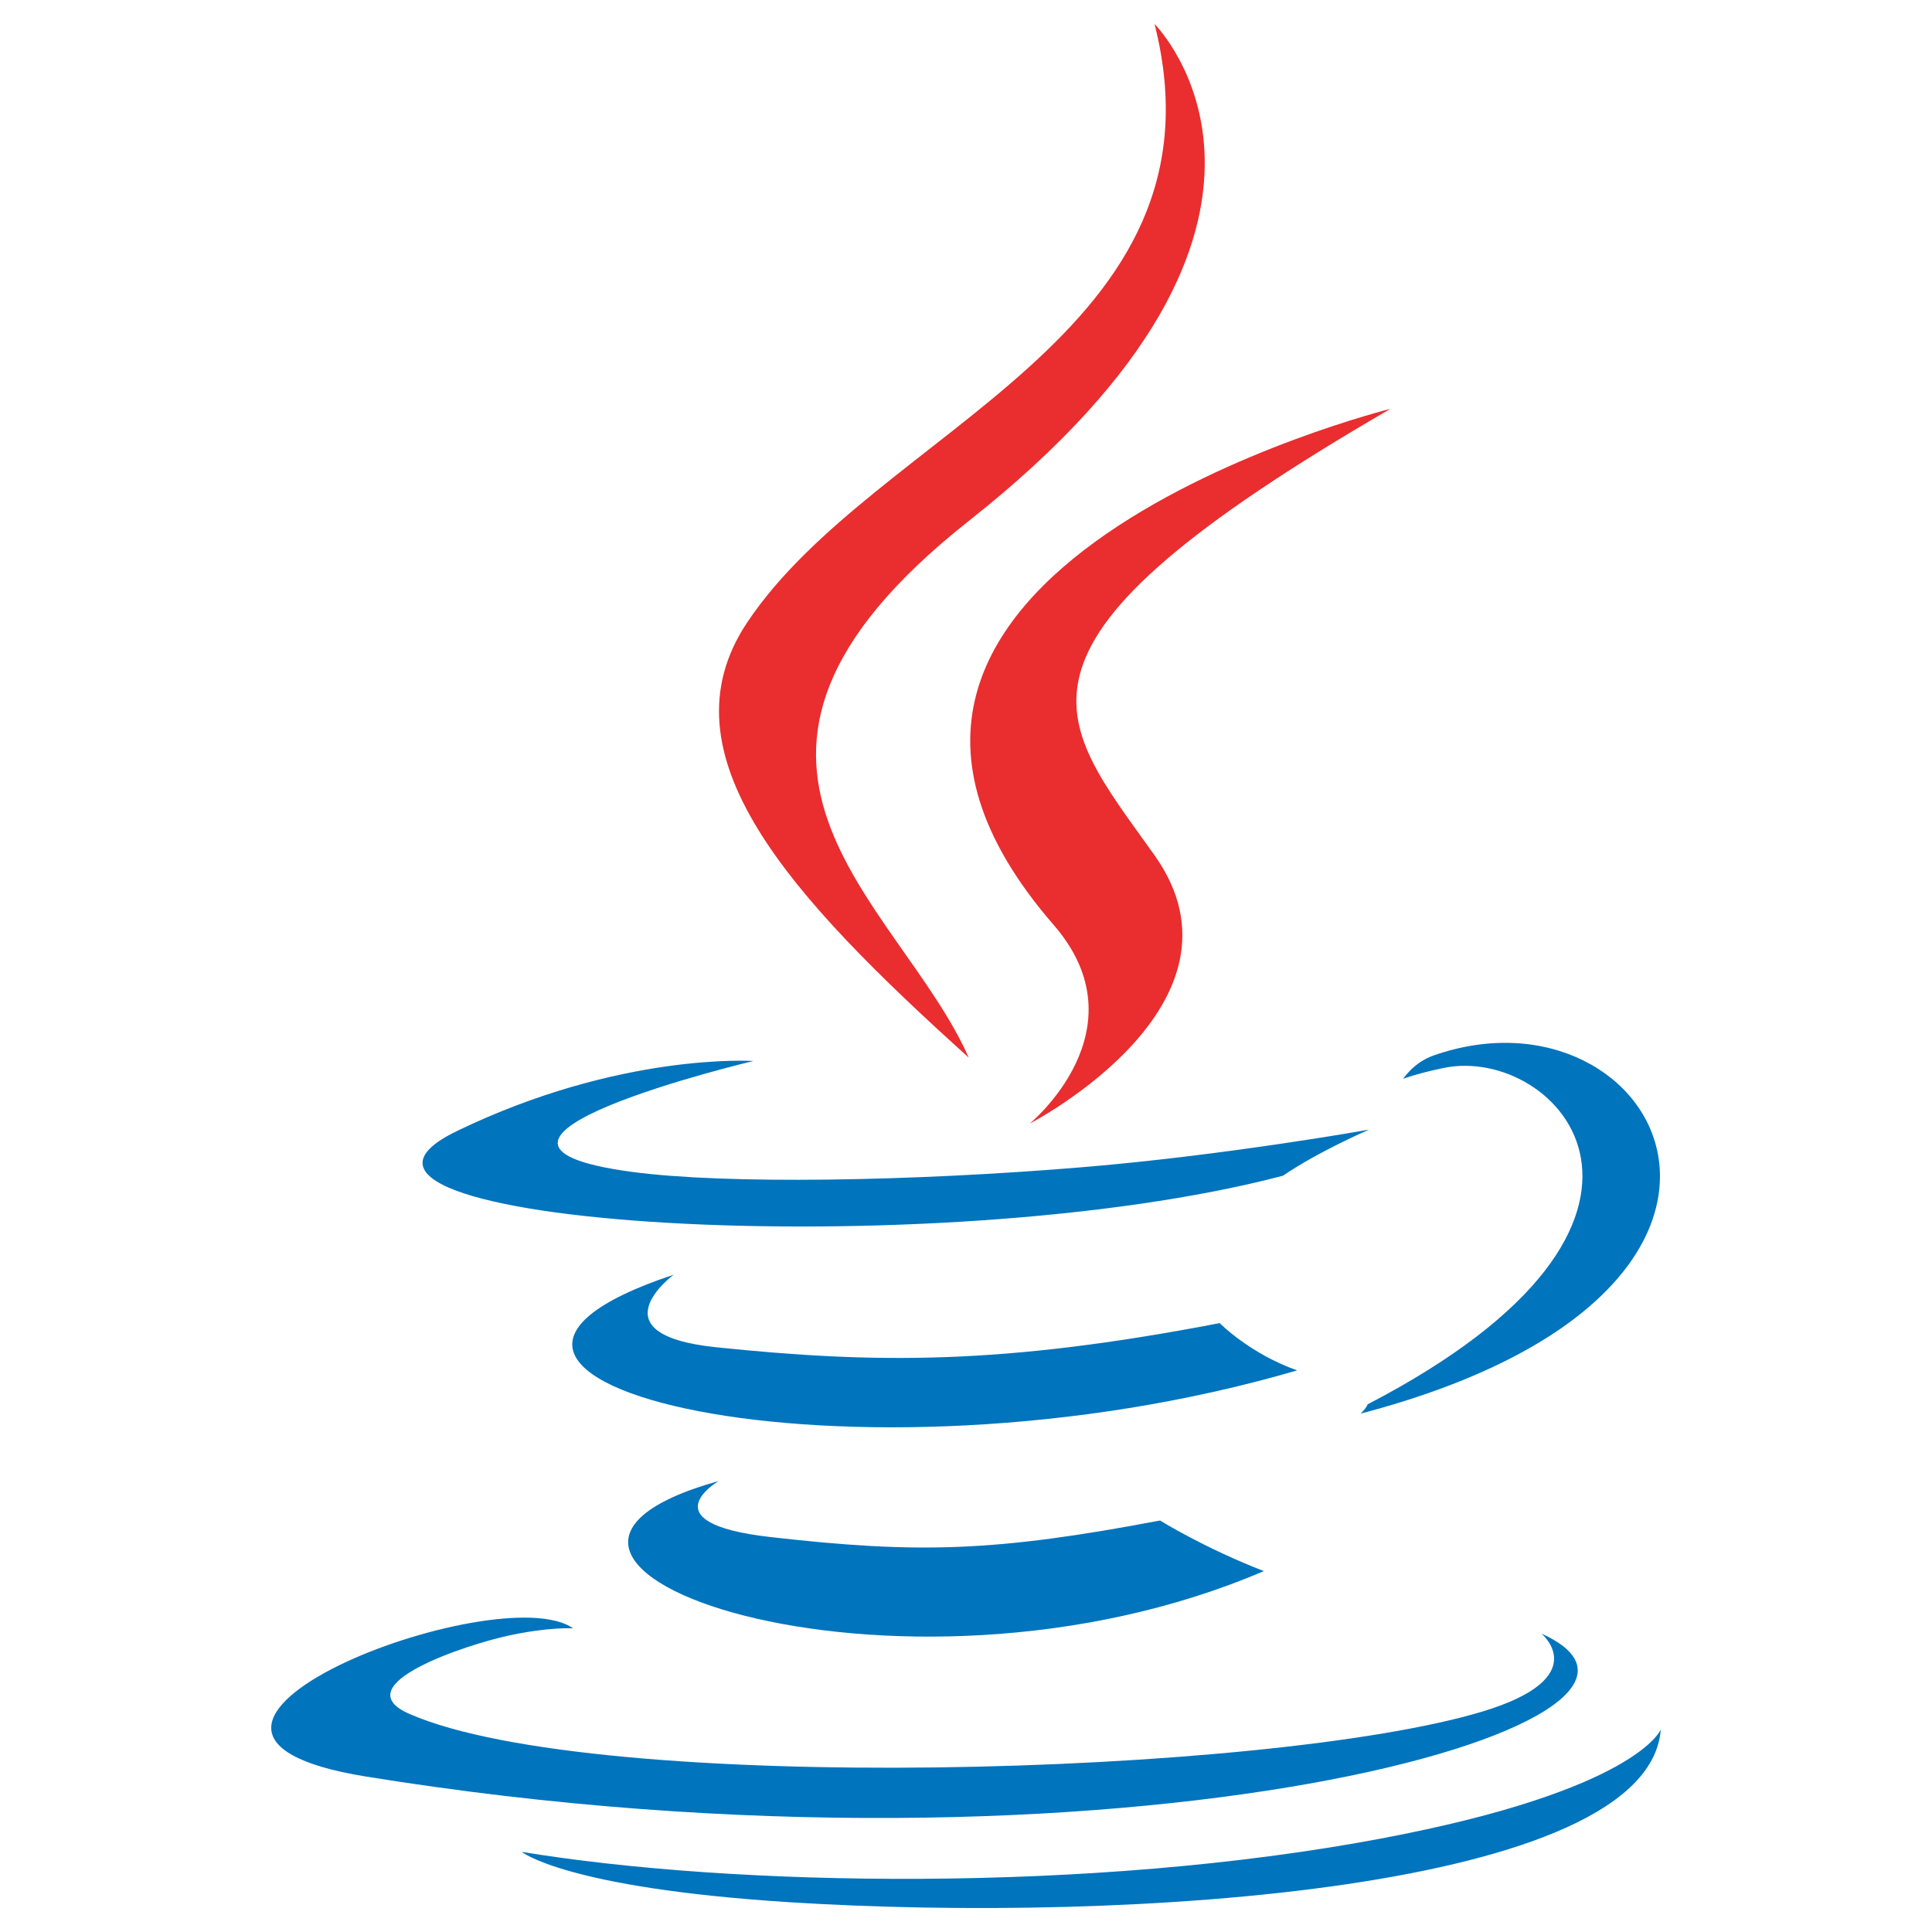
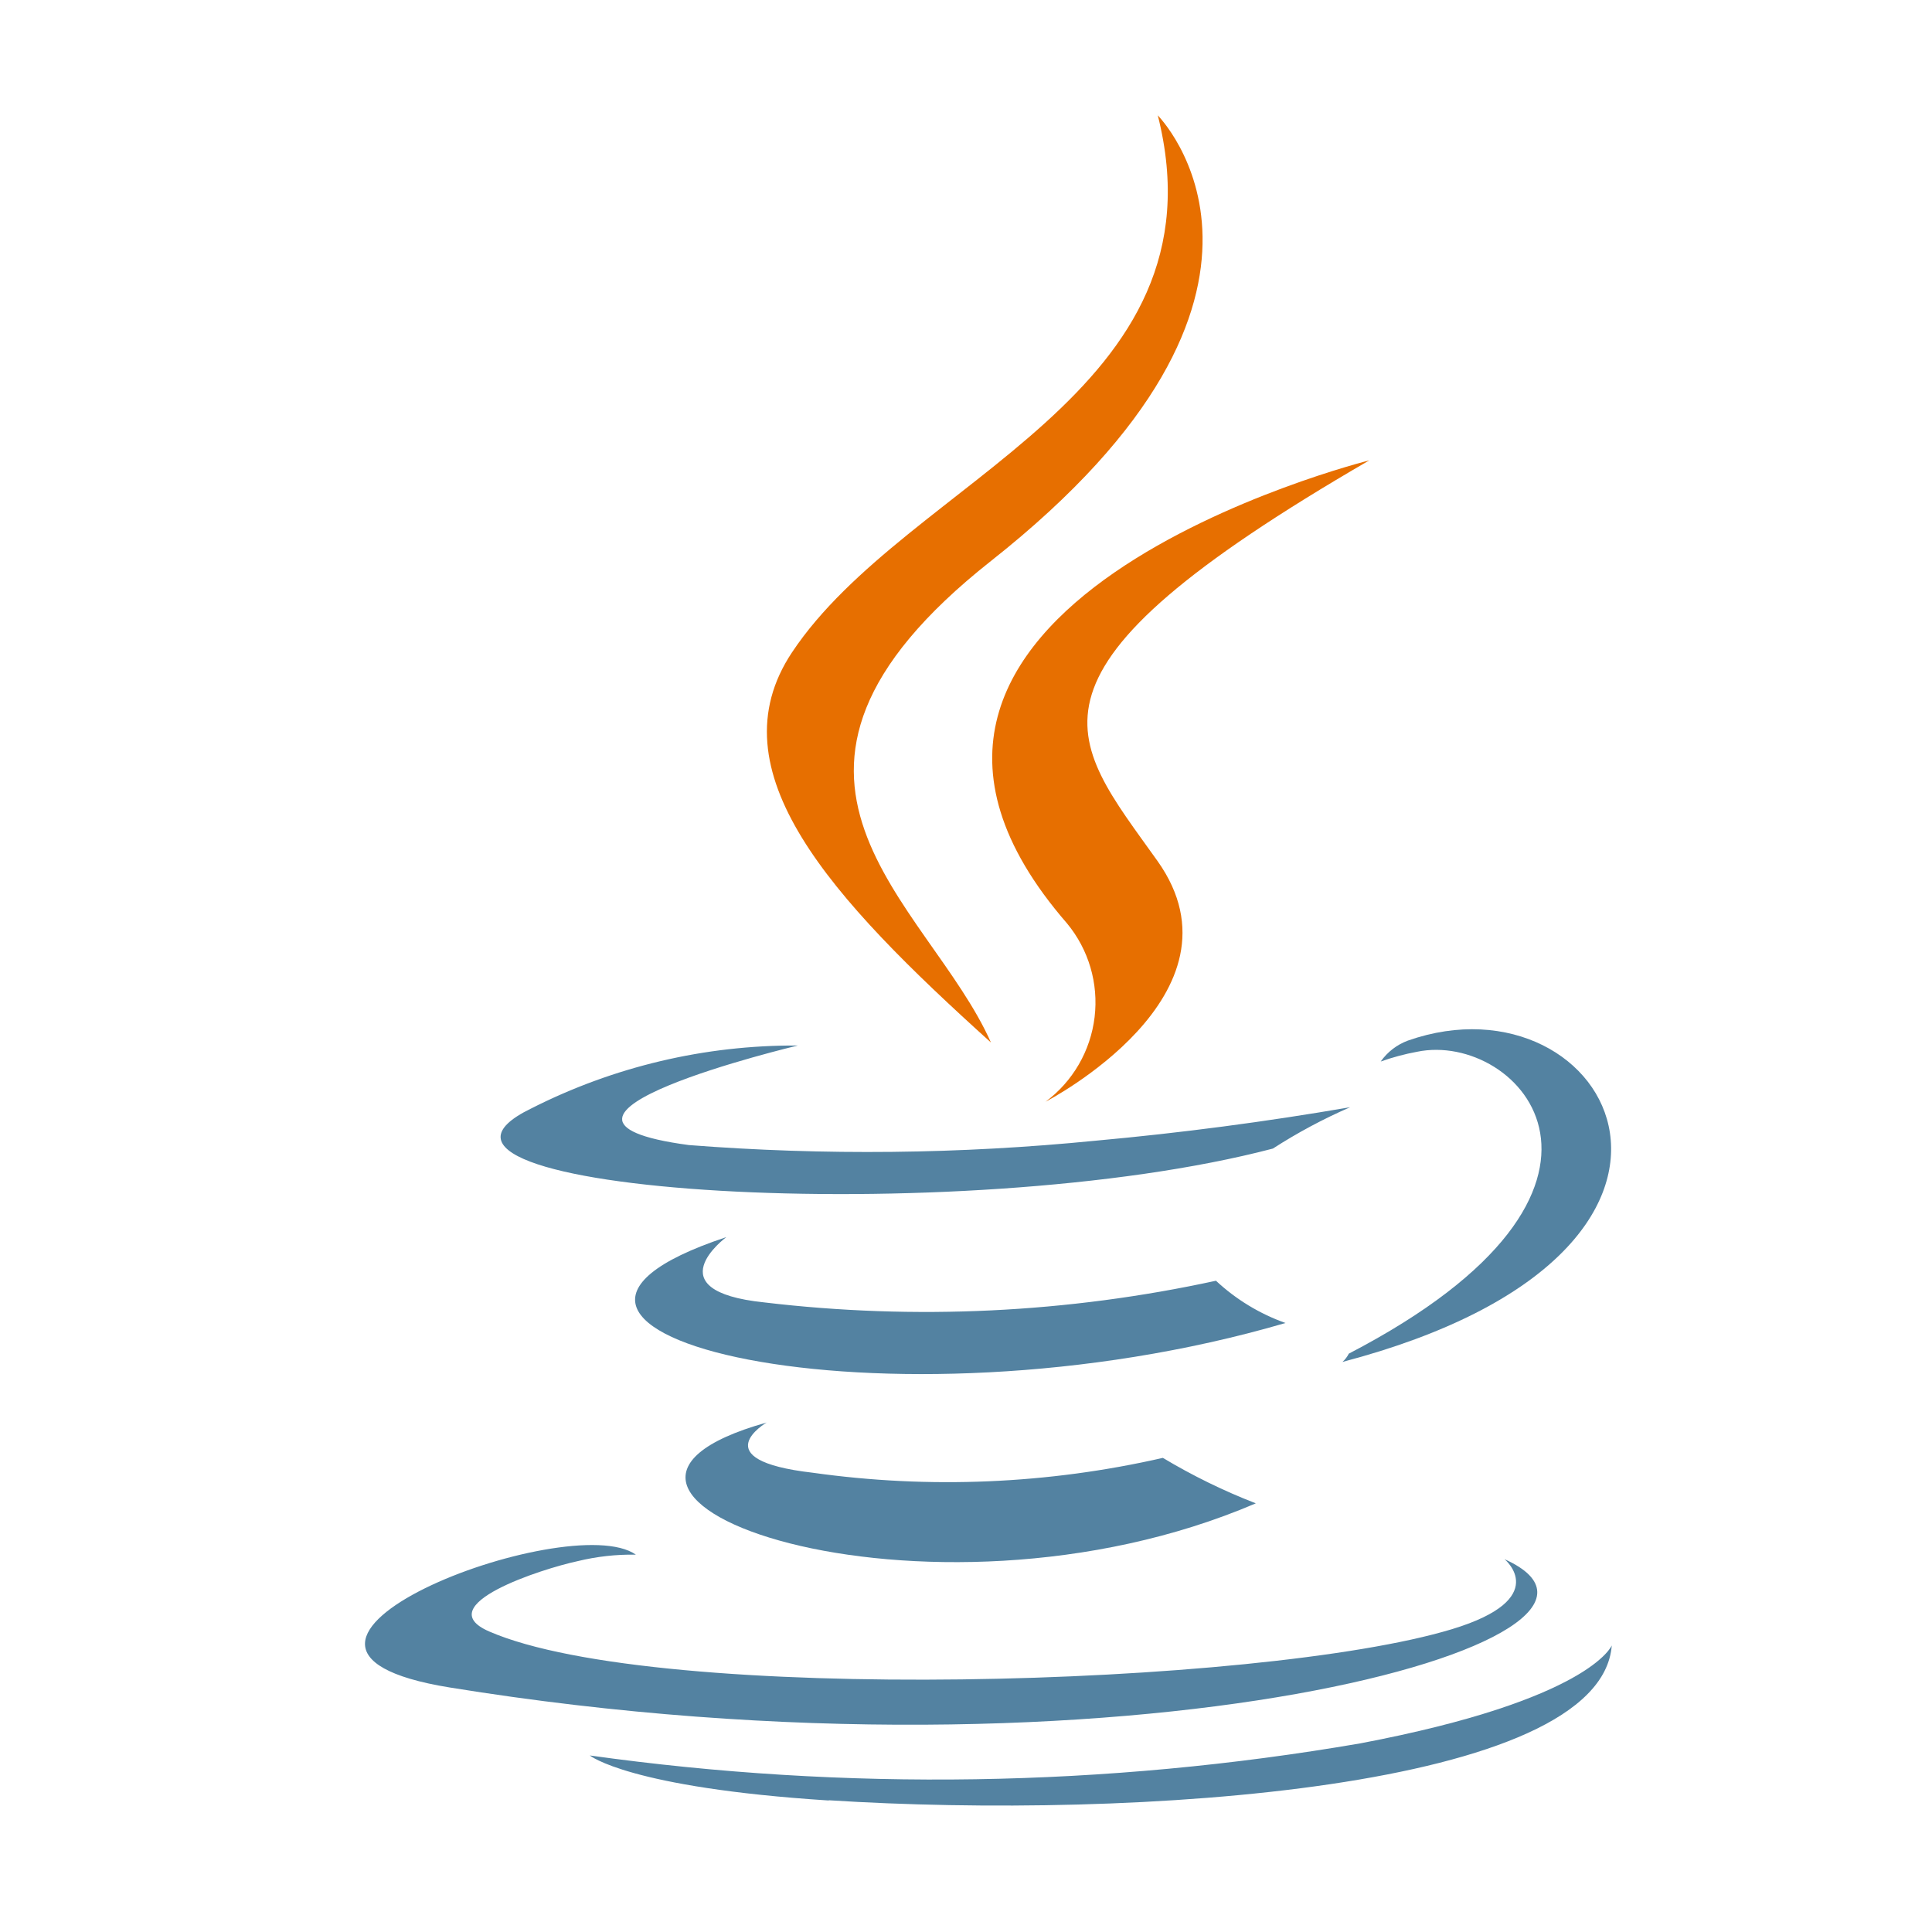
- <svg xmlns="http://www.w3.org/2000/svg" viewBox="0 0 128 128">
-   <path fill="#0074BD" d="M47.617 98.12s-4.767 2.774 3.397 3.71c9.892 1.13 14.947.968 25.845-1.092 0 0 2.871 1.795 6.873 3.351-24.439 10.47-55.308-.607-36.115-5.969zm-2.988-13.665s-5.348 3.959 2.823 4.805c10.567 1.091 18.91 1.18 33.354-1.6 0 0 1.993 2.025 5.132 3.131-29.542 8.64-62.446.68-41.309-6.336z" />
-   <path fill="#EA2D2E" d="M69.802 61.271c6.025 6.935-1.58 13.17-1.58 13.17s15.289-7.891 8.269-17.777c-6.559-9.215-11.587-13.792 15.635-29.58 0 .001-42.731 10.67-22.324 34.187z" />
-   <path fill="#0074BD" d="M102.123 108.229s3.529 2.91-3.888 5.159c-14.102 4.272-58.706 5.56-71.094.171-4.451-1.938 3.899-4.625 6.526-5.192 2.739-.593 4.303-.485 4.303-.485-4.953-3.487-32.013 6.85-13.743 9.815 49.821 8.076 90.817-3.637 77.896-9.468zM49.912 70.294s-22.686 5.389-8.033 7.348c6.188.828 18.518.638 30.011-.326 9.39-.789 18.813-2.474 18.813-2.474s-3.308 1.419-5.704 3.053c-23.042 6.061-67.544 3.238-54.731-2.958 10.832-5.239 19.644-4.643 19.644-4.643zm40.697 22.747c23.421-12.167 12.591-23.86 5.032-22.285-1.848.385-2.677.72-2.677.72s.688-1.079 2-1.543c14.953-5.255 26.451 15.503-4.823 23.725 0-.002.359-.327.468-.617z" />
-   <path fill="#EA2D2E" d="M76.491 1.587S89.459 14.563 64.188 34.51c-20.266 16.006-4.621 25.13-.007 35.559-11.831-10.673-20.509-20.07-14.688-28.815C58.041 28.42 81.722 22.195 76.491 1.587z" />
-   <path fill="#0074BD" d="M52.214 126.021c22.476 1.437 57-.8 57.817-11.436 0 0-1.571 4.032-18.577 7.231-19.186 3.612-42.854 3.191-56.887.874 0 .001 2.875 2.381 17.647 3.331z" />
+ <svg xmlns="http://www.w3.org/2000/svg" viewBox="0 0 32 32">
+   <path d="M12.7 23.56s-1.07.622.761.833a16.023 16.023 0 0 0 5.8-.246 10.088 10.088 0 0 0 1.539.753c-5.481 2.349-12.405-.136-8.1-1.339M12.026 20.494s-1.2.888.633 1.078a22.618 22.618 0 0 0 7.481-.359 3.32 3.32 0 0 0 1.152.7c-6.627 1.938-14.009.153-9.266-1.421" fill="#5382a1" />
+   <path d="M17.673 15.294a2.051 2.051 0 0 1-.355 2.954s3.429-1.77 1.854-3.987c-1.471-2.067-2.6-3.095 3.508-6.636 0 0-9.586 2.394-5.007 7.669" fill="#e76f00" />
+   <path d="M24.922 25.827s.792.652-.872 1.157c-3.164.958-13.168 1.248-15.948.038-1-.435.874-1.038 1.464-1.164a3.8 3.8 0 0 1 .966-.108c-1.111-.783-7.181 1.537-3.083 2.2 11.176 1.812 20.372-.816 17.473-2.124M13.211 17.318s-5.089 1.209-1.8 1.648a38.225 38.225 0 0 0 6.731-.072 53.11 53.11 0 0 0 4.221-.555 8.934 8.934 0 0 0-1.28.685c-5.17 1.358-15.153.726-12.283-.665a9.629 9.629 0 0 1 4.407-1.042M22.34 22.421c5.253-2.73 2.824-5.353 1.129-5a3.932 3.932 0 0 0-.6.161.957.957 0 0 1 .449-.346c3.354-1.179 5.933 3.478-1.083 5.322a.458.458 0 0 0 .106-.138" fill="#5382a1" />
+   <path d="M19.172 1.906s2.909 2.91-2.759 7.386c-4.546 3.59-1.037 5.637 0 7.975-2.653-2.394-4.6-4.5-3.294-6.463 1.917-2.879 7.229-4.275 6.056-8.9" fill="#e76f00" />
+   <path d="M13.727 29.818c5.042.323 12.786-.179 12.969-2.565 0 0-.353.9-4.167 1.623a41.458 41.458 0 0 1-12.76.2s.645.533 3.959.746" fill="#5382a1" />
</svg>
